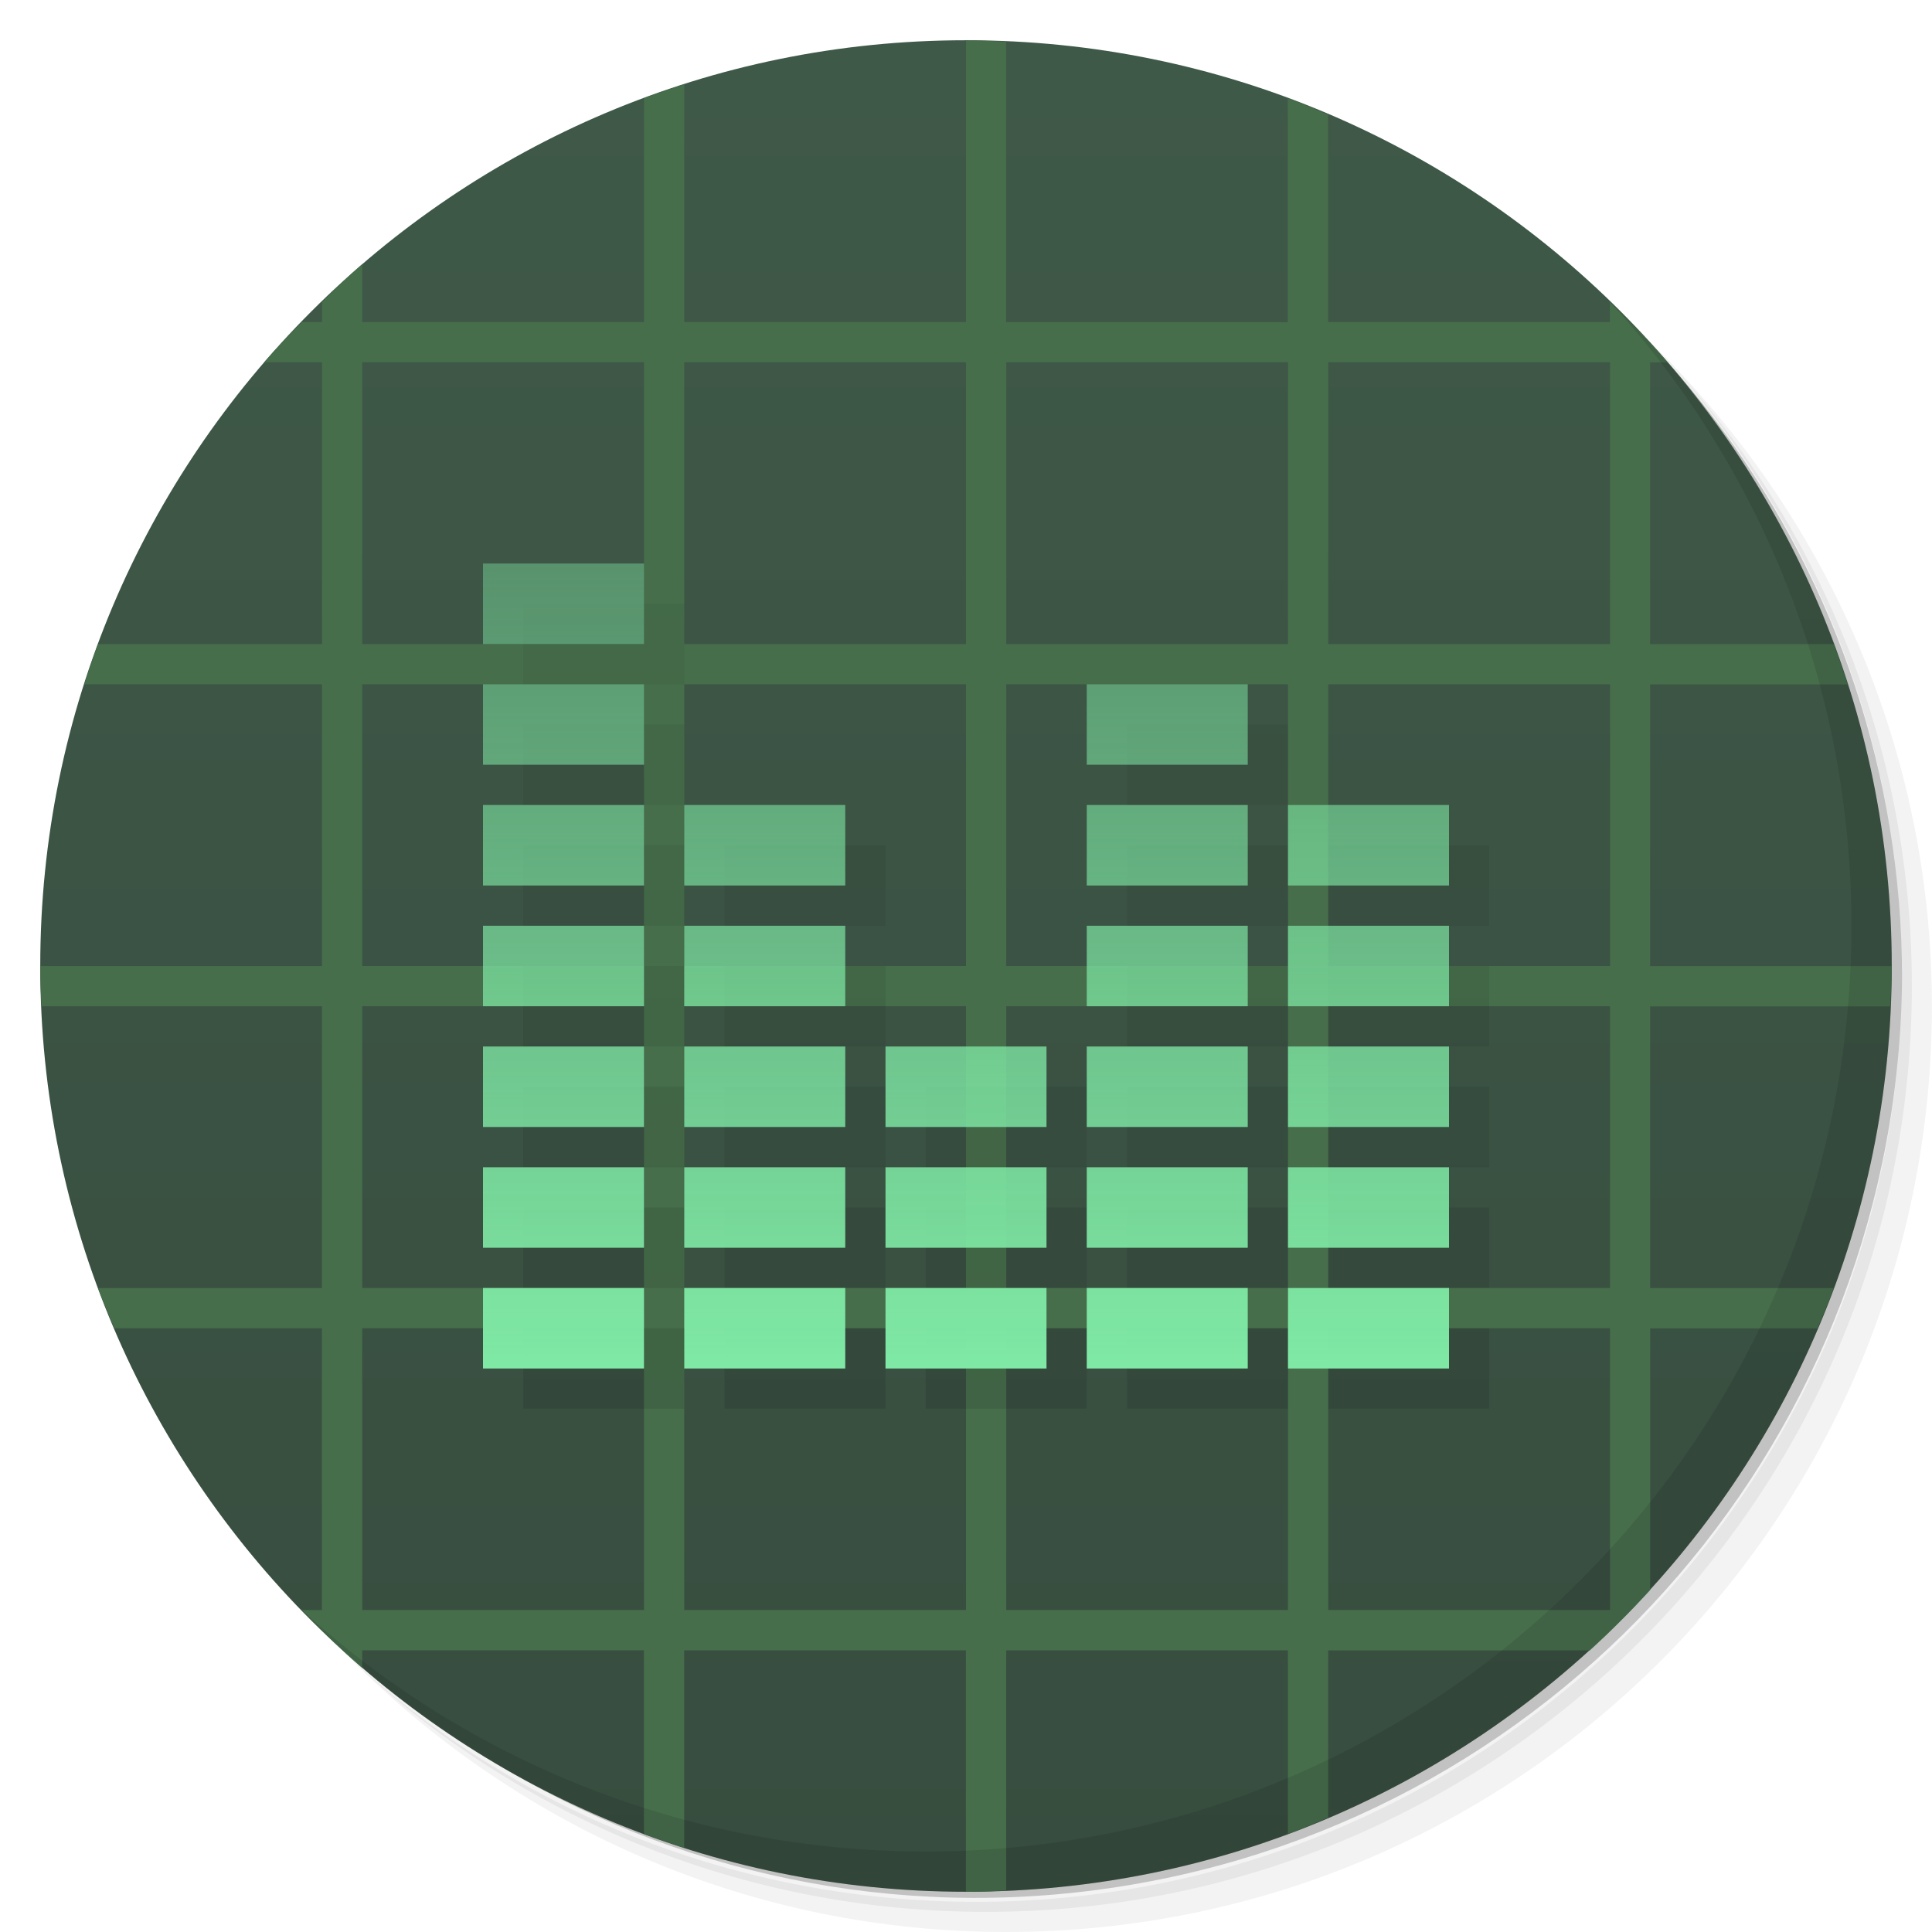
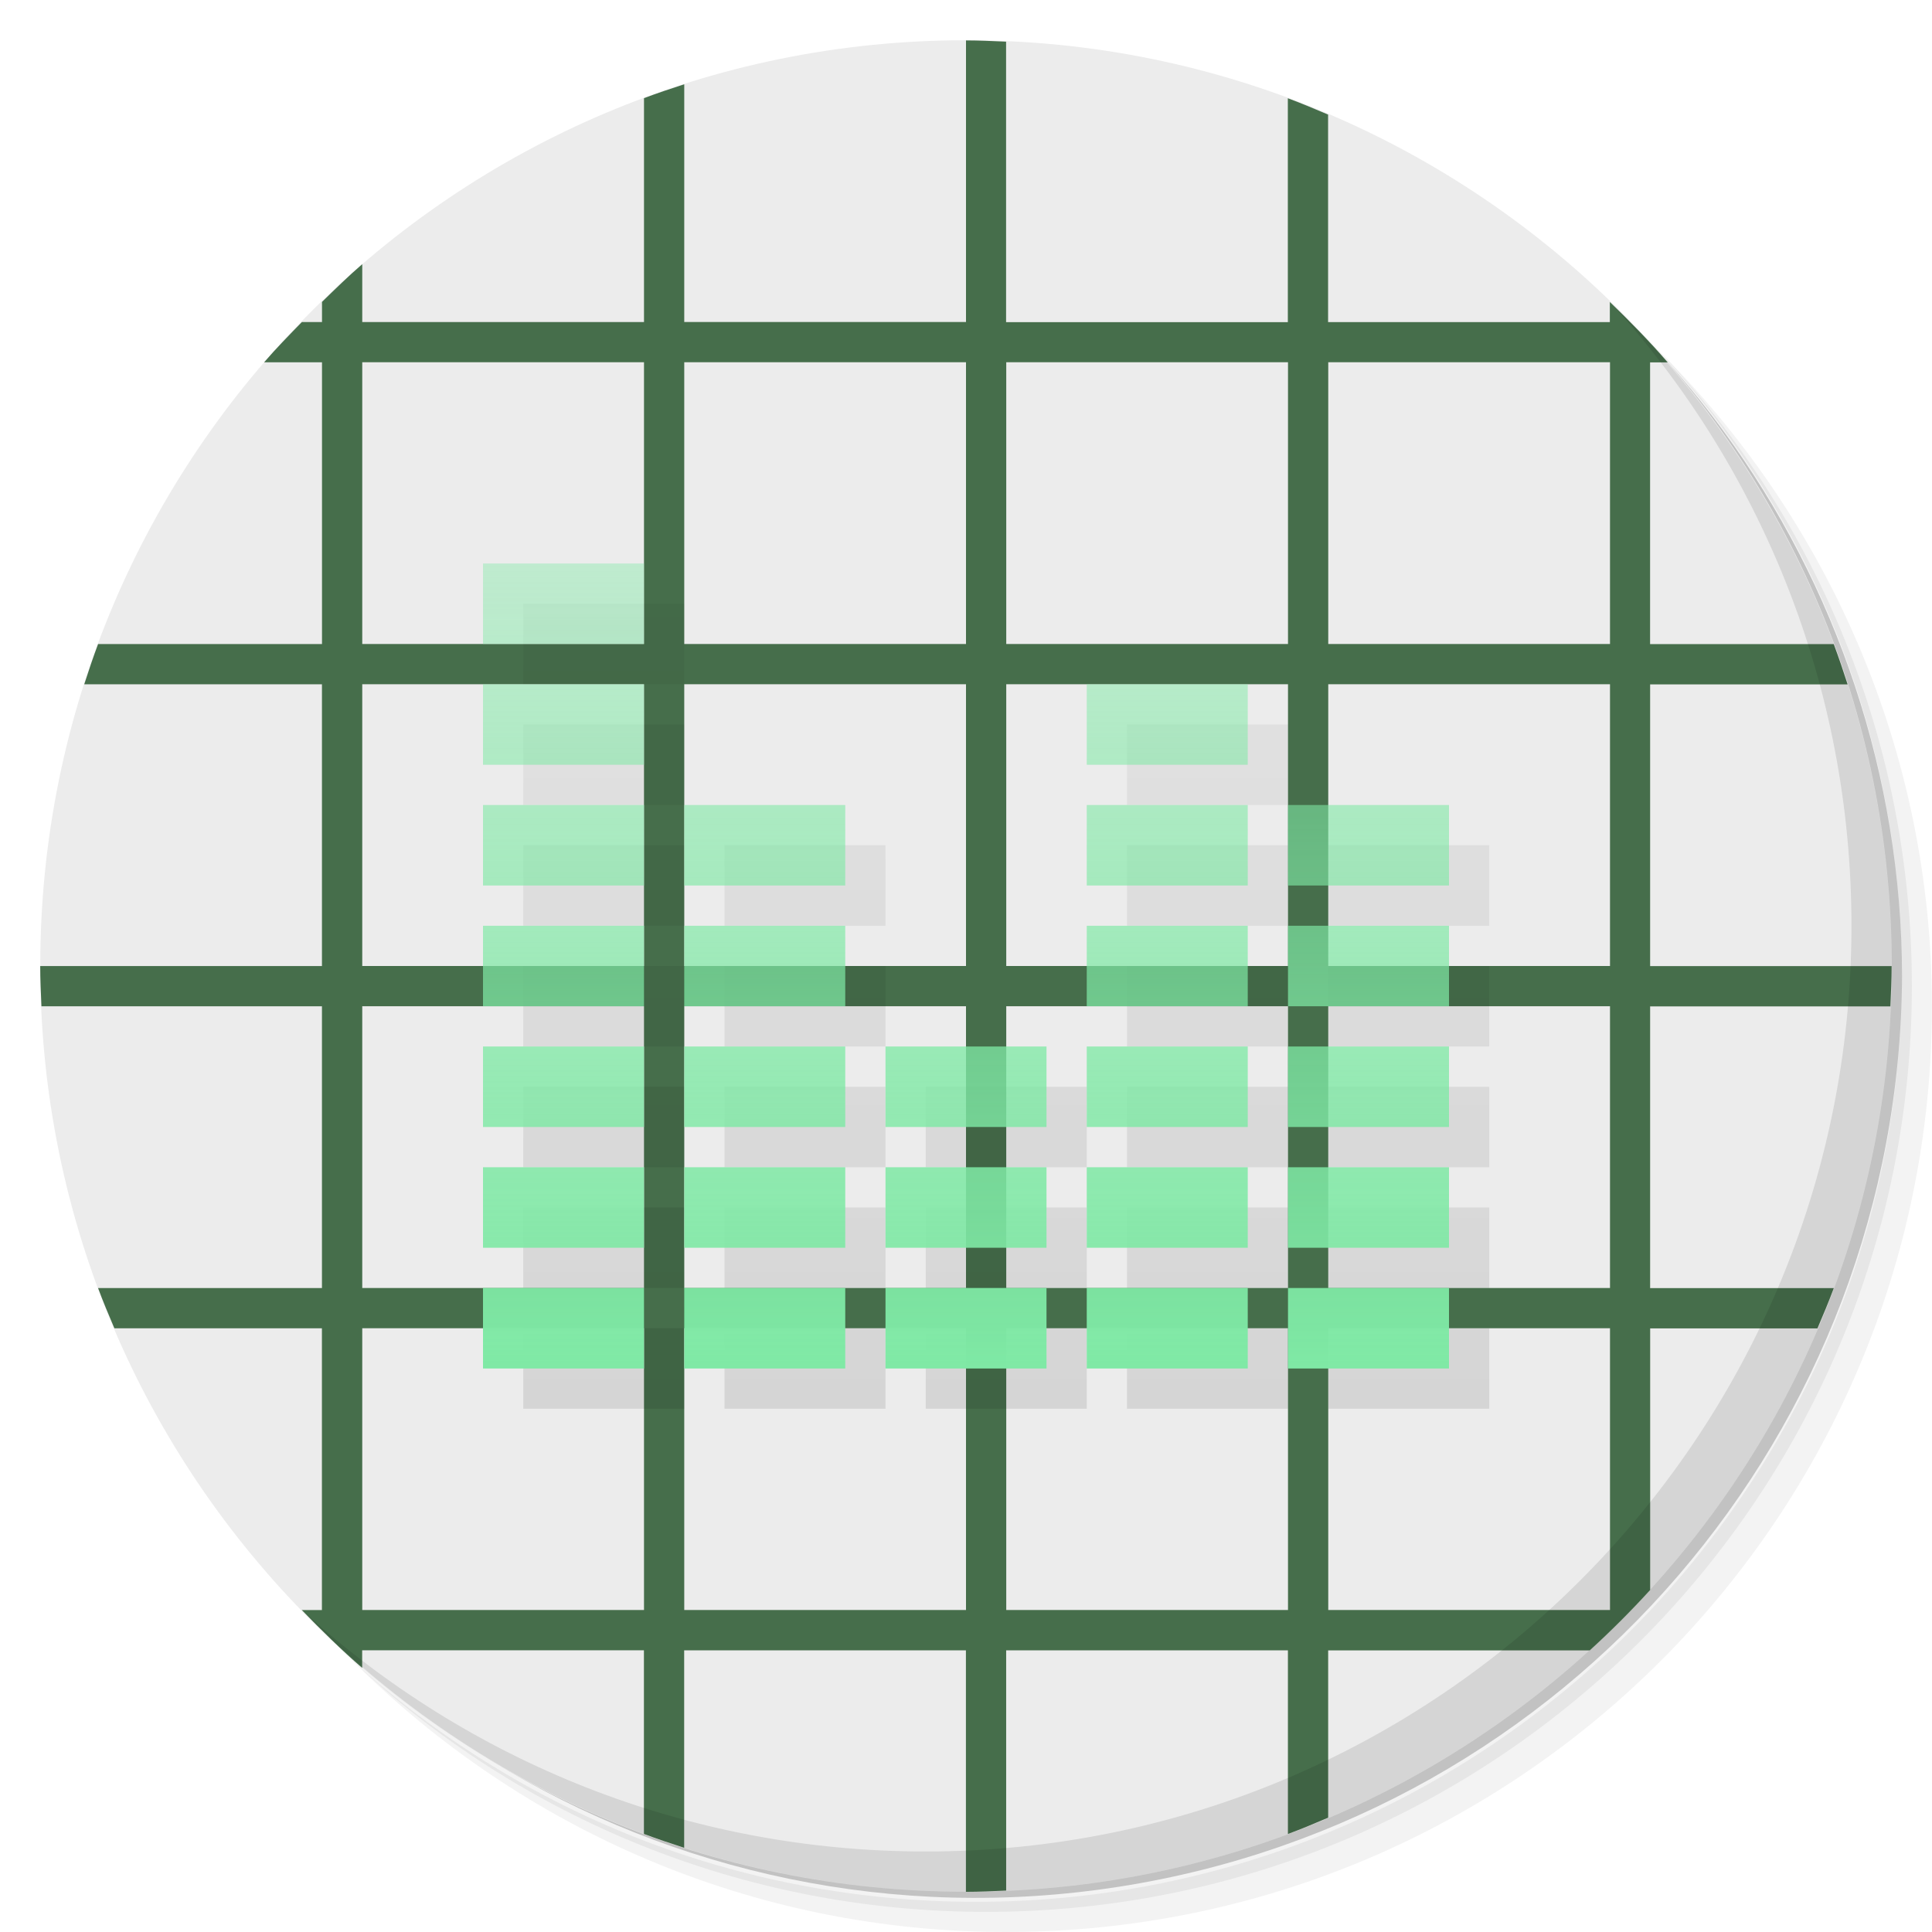
- <svg xmlns="http://www.w3.org/2000/svg" viewBox="0 0 48 48">
-   <defs>
+ <svg xmlns="http://www.w3.org/2000/svg" viewBox="0 0 48 48" id="svg2" version="1.1">
+   <defs id="defs4">
    <linearGradient id="linearGradient5087" y1="47" x2="0" y2="1" gradientUnits="userSpaceOnUse">
-       <stop style="stop-color:#374d3f;stop-opacity:1" />
-       <stop offset="1" style="stop-color:#3f5948;stop-opacity:1" />
+       <stop style="stop-color:#374d3f;stop-opacity:1" id="stop7" />
+       <stop offset="1" style="stop-color:#3f5948;stop-opacity:1" id="stop9" />
    </linearGradient>
    <linearGradient id="linearGradient4351" y1="34" x2="0" y2="14" gradientUnits="userSpaceOnUse" gradientTransform="translate(4.4,0)">
-       <stop style="stop-color:#7fe9a5;stop-opacity:1" />
-       <stop offset="1" style="stop-color:#7fe9a5;stop-opacity:0.412" />
+       <stop style="stop-color:#7fe9a5;stop-opacity:1" id="stop12" />
+       <stop offset="1" style="stop-color:#7fe9a5;stop-opacity:0.412" id="stop14" />
    </linearGradient>
    <linearGradient id="linearGradient4404" y1="35" x2="0" y2="15" gradientUnits="userSpaceOnUse">
-       <stop style="stop-color:#000;stop-opacity:1" />
-       <stop offset="1" style="stop-color:#000;stop-opacity:0.412" />
+       <stop style="stop-color:#000;stop-opacity:1" id="stop17" />
+       <stop offset="1" style="stop-color:#000;stop-opacity:0.412" id="stop19" />
    </linearGradient>
  </defs>
-   <g>
-     <path d="m 36.31 5 c 5.859 4.062 9.688 10.831 9.688 18.5 c 0 12.426 -10.07 22.5 -22.5 22.5 c -7.669 0 -14.438 -3.828 -18.5 -9.688 c 1.037 1.822 2.306 3.499 3.781 4.969 c 4.085 3.712 9.514 5.969 15.469 5.969 c 12.703 0 23 -10.298 23 -23 c 0 -5.954 -2.256 -11.384 -5.969 -15.469 c -1.469 -1.475 -3.147 -2.744 -4.969 -3.781 z m 4.969 3.781 c 3.854 4.113 6.219 9.637 6.219 15.719 c 0 12.703 -10.297 23 -23 23 c -6.081 0 -11.606 -2.364 -15.719 -6.219 c 4.16 4.144 9.883 6.719 16.219 6.719 c 12.703 0 23 -10.298 23 -23 c 0 -6.335 -2.575 -12.06 -6.719 -16.219 z" style="opacity:0.05" />
-     <path d="m 41.28 8.781 c 3.712 4.085 5.969 9.514 5.969 15.469 c 0 12.703 -10.297 23 -23 23 c -5.954 0 -11.384 -2.256 -15.469 -5.969 c 4.113 3.854 9.637 6.219 15.719 6.219 c 12.703 0 23 -10.298 23 -23 c 0 -6.081 -2.364 -11.606 -6.219 -15.719 z" style="opacity:0.1" />
-     <path d="m 31.25 2.375 c 8.615 3.154 14.75 11.417 14.75 21.13 c 0 12.426 -10.07 22.5 -22.5 22.5 c -9.708 0 -17.971 -6.135 -21.12 -14.75 a 23 23 0 0 0 44.875 -7 a 23 23 0 0 0 -16 -21.875 z" style="opacity:0.2" />
+   <g id="g21">
+     <path d="m 36.31 5 c 5.859 4.062 9.688 10.831 9.688 18.5 c 0 12.426 -10.07 22.5 -22.5 22.5 c -7.669 0 -14.438 -3.828 -18.5 -9.688 c 1.037 1.822 2.306 3.499 3.781 4.969 c 4.085 3.712 9.514 5.969 15.469 5.969 c 12.703 0 23 -10.298 23 -23 c 0 -5.954 -2.256 -11.384 -5.969 -15.469 c -1.469 -1.475 -3.147 -2.744 -4.969 -3.781 z m 4.969 3.781 c 3.854 4.113 6.219 9.637 6.219 15.719 c 0 12.703 -10.297 23 -23 23 c -6.081 0 -11.606 -2.364 -15.719 -6.219 c 4.16 4.144 9.883 6.719 16.219 6.719 c 12.703 0 23 -10.298 23 -23 c 0 -6.335 -2.575 -12.06 -6.719 -16.219 z" style="opacity:0.05" id="path23" />
+     <path d="m 41.28 8.781 c 3.712 4.085 5.969 9.514 5.969 15.469 c 0 12.703 -10.297 23 -23 23 c -5.954 0 -11.384 -2.256 -15.469 -5.969 c 4.113 3.854 9.637 6.219 15.719 6.219 c 12.703 0 23 -10.298 23 -23 c 0 -6.081 -2.364 -11.606 -6.219 -15.719 z" style="opacity:0.1" id="path25" />
+     <path d="m 31.25 2.375 c 8.615 3.154 14.75 11.417 14.75 21.13 c 0 12.426 -10.07 22.5 -22.5 22.5 c -9.708 0 -17.971 -6.135 -21.12 -14.75 a 23 23 0 0 0 44.875 -7 a 23 23 0 0 0 -16 -21.875 z" style="opacity:0.2" id="path27" />
  </g>
-   <g>
-     <path d="m 24 1 c 12.703 0 23 10.297 23 23 c 0 12.703 -10.297 23 -23 23 -12.703 0 -23 -10.297 -23 -23 0 -12.703 10.297 -23 23 -23 z" style="fill:url(#linearGradient5087);fill-opacity:1" />
+   <g id="g29">
+     <path d="m 24 1 c 12.703 0 23 10.297 23 23 c 0 12.703 -10.297 23 -23 23 -12.703 0 -23 -10.297 -23 -23 0 -12.703 10.297 -23 23 -23 z" style="fill:#ececec;fill-opacity:1" id="path31" />
  </g>
-   <path d="m 24 1 0 7 -7 0 0 -5.906 c -0.337 0.108 -0.67 0.221 -1 0.344 l 0 5.563 -7 0 0 -1.438 c -0.346 0.298 -0.673 0.62 -1 0.938 l 0 0.5 -0.5 0 c -0.318 0.327 -0.64 0.654 -0.938 1 l 1.438 0 l 0 7 -5.563 0 c -0.123 0.33 -0.236 0.663 -0.344 1 l 5.906 0 0 7 -7 0 c 0 0.334 0.017 0.669 0.031 1 l 6.969 0 0 7 -5.563 0 c 0.127 0.342 0.264 0.666 0.406 1 l 5.156 0 0 7 -0.5 0 c 0.481 0.496 0.976 0.986 1.5 1.438 l 0 -0.438 l 7 0 0 4.563 c 0.33 0.123 0.663 0.236 1 0.344 l 0 -4.906 l 7 0 0 6 c 0.334 0 0.669 -0.017 1 -0.031 l 0 -5.969 l 7 0 0 4.563 c 0.342 -0.127 0.666 -0.264 1 -0.406 l 0 -4.156 l 6.5 0 c 0.522 -0.476 1.024 -0.978 1.5 -1.5 l 0 -6.5 4.156 0 c 0.142 -0.334 0.279 -0.658 0.406 -1 l -4.563 0 l 0 -7 5.969 0 c 0.014 -0.331 0.031 -0.666 0.031 -1 l -6 0 0 -7 4.906 0 c -0.108 -0.337 -0.221 -0.67 -0.344 -1 l -4.563 0 l 0 -7 0.438 0 c -0.451 -0.524 -0.941 -1.019 -1.438 -1.5 l 0 0.5 -7 0 0 -5.156 c -0.334 -0.142 -0.658 -0.279 -1 -0.406 l 0 5.563 -7 0 0 -6.969 c -0.331 -0.014 -0.666 -0.031 -1 -0.031 z m -15 8 7 0 l 0 7 -7 0 0 -7 m 8 0 7 0 l 0 7 -7 0 0 -7 m 8 0 7 0 l 0 7 -7 0 0 -7 m 8 0 7 0 l 0 7 -7 0 0 -7 m -24 8 l 7 0 0 7 -7 0 0 -7 z m 8 0 7 0 0 7 -7 0 0 -7 z m 8 0 7 0 0 7 -7 0 0 -7 z m 8 0 7 0 0 7 -7 0 0 -7 z m -24 8 7 0 0 7 -7 0 0 -7 z m 8 0 7 0 0 7 -7 0 0 -7 z m 8 0 7 0 0 7 -7 0 0 -7 z m 8 0 7 0 0 7 -7 0 0 -7 z m -24 8 7 0 0 7 -7 0 0 -7 z m 8 0 7 0 0 7 -7 0 0 -7 z m 8 0 7 0 0 7 -7 0 0 -7 z m 8 0 7 0 0 7 -7 0 0 -7 z" style="fill:#466e4b;fill-opacity:1" />
-   <g>
-     <g>
-       <g transform="translate(1,1)">
-         <g style="opacity:0.1">
-      
-     </g>
+   <path d="m 24 1 0 7 -7 0 0 -5.906 c -0.337 0.108 -0.67 0.221 -1 0.344 l 0 5.563 -7 0 0 -1.438 c -0.346 0.298 -0.673 0.62 -1 0.938 l 0 0.5 -0.5 0 c -0.318 0.327 -0.64 0.654 -0.938 1 l 1.438 0 l 0 7 -5.563 0 c -0.123 0.33 -0.236 0.663 -0.344 1 l 5.906 0 0 7 -7 0 c 0 0.334 0.017 0.669 0.031 1 l 6.969 0 0 7 -5.563 0 c 0.127 0.342 0.264 0.666 0.406 1 l 5.156 0 0 7 -0.5 0 c 0.481 0.496 0.976 0.986 1.5 1.438 l 0 -0.438 l 7 0 0 4.563 c 0.33 0.123 0.663 0.236 1 0.344 l 0 -4.906 l 7 0 0 6 c 0.334 0 0.669 -0.017 1 -0.031 l 0 -5.969 l 7 0 0 4.563 c 0.342 -0.127 0.666 -0.264 1 -0.406 l 0 -4.156 l 6.5 0 c 0.522 -0.476 1.024 -0.978 1.5 -1.5 l 0 -6.5 4.156 0 c 0.142 -0.334 0.279 -0.658 0.406 -1 l -4.563 0 l 0 -7 5.969 0 c 0.014 -0.331 0.031 -0.666 0.031 -1 l -6 0 0 -7 4.906 0 c -0.108 -0.337 -0.221 -0.67 -0.344 -1 l -4.563 0 l 0 -7 0.438 0 c -0.451 -0.524 -0.941 -1.019 -1.438 -1.5 l 0 0.5 -7 0 0 -5.156 c -0.334 -0.142 -0.658 -0.279 -1 -0.406 l 0 5.563 -7 0 0 -6.969 c -0.331 -0.014 -0.666 -0.031 -1 -0.031 z m -15 8 7 0 l 0 7 -7 0 0 -7 m 8 0 7 0 l 0 7 -7 0 0 -7 m 8 0 7 0 l 0 7 -7 0 0 -7 m 8 0 7 0 l 0 7 -7 0 0 -7 m -24 8 l 7 0 0 7 -7 0 0 -7 z m 8 0 7 0 0 7 -7 0 0 -7 z m 8 0 7 0 0 7 -7 0 0 -7 z m 8 0 7 0 0 7 -7 0 0 -7 z m -24 8 7 0 0 7 -7 0 0 -7 z m 8 0 7 0 0 7 -7 0 0 -7 z m 8 0 7 0 0 7 -7 0 0 -7 z m 8 0 7 0 0 7 -7 0 0 -7 z m -24 8 7 0 0 7 -7 0 0 -7 z m 8 0 7 0 0 7 -7 0 0 -7 z m 8 0 7 0 0 7 -7 0 0 -7 z m 8 0 7 0 0 7 -7 0 0 -7 z" style="fill:#466e4b;fill-opacity:1" id="path33" />
+   <g id="g35">
+     <g id="g37">
+       <g transform="translate(1,1)" id="g39">
+         <g style="opacity:0.1" id="g41">
+           
+         </g>
      </g>
    </g>
  </g>
-   <g>
-     <g>
-    
+   <g id="g43">
+     <g id="g45">
+       
+     </g>
  </g>
+   <g id="g47">
+     <path d="m 40.03 7.531 c 3.712 4.084 5.969 9.514 5.969 15.469 0 12.703 -10.297 23 -23 23 c -5.954 0 -11.384 -2.256 -15.469 -5.969 4.178 4.291 10.01 6.969 16.469 6.969 c 12.703 0 23 -10.298 23 -23 0 -6.462 -2.677 -12.291 -6.969 -16.469 z" style="opacity:0.1" id="path49" />
  </g>
-   <g>
-     <path d="m 40.03 7.531 c 3.712 4.084 5.969 9.514 5.969 15.469 0 12.703 -10.297 23 -23 23 c -5.954 0 -11.384 -2.256 -15.469 -5.969 4.178 4.291 10.01 6.969 16.469 6.969 c 12.703 0 23 -10.298 23 -23 0 -6.462 -2.677 -12.291 -6.969 -16.469 z" style="opacity:0.1" />
-   </g>
-   <path d="m 13 15 0 2 4 0 0 -2 -4 0 z m 0 3 0 2 4 0 0 -2 -4 0 z m 15 0 0 2 4 0 0 -2 -4 0 z m -15 3 0 2 4 0 0 -2 -4 0 z m 5 0 0 2 4 0 0 -2 -4 0 z m 10 0 0 2 4 0 0 -2 -4 0 z m 5 0 0 2 4 0 0 -2 -4 0 z m -20 3 0 2 4 0 0 -2 -4 0 z m 5 0 0 2 4 0 0 -2 -4 0 z m 10 0 0 2 4 0 0 -2 -4 0 z m 5 0 0 2 4 0 0 -2 -4 0 z m -20 3 0 2 4 0 0 -2 -4 0 z m 5 0 0 2 4 0 0 -2 -4 0 z m 5 0 0 2 4 0 0 -2 -4 0 z m 5 0 0 2 4 0 0 -2 -4 0 z m 5 0 0 2 4 0 0 -2 -4 0 z m -20 3 0 2 4 0 0 -2 -4 0 z m 5 0 0 2 4 0 0 -2 -4 0 z m 5 0 0 2 4 0 0 -2 -4 0 z m 5 0 0 2 4 0 0 -2 -4 0 z m 5 0 0 2 4 0 0 -2 -4 0 z m -20 3 0 2 4 0 0 -2 -4 0 z m 5 0 0 2 4 0 0 -2 -4 0 z m 5 0 0 2 4 0 0 -2 -4 0 z m 5 0 0 2 4 0 0 -2 -4 0 z m 5 0 0 2 4 0 0 -2 -4 0 z" style="fill:url(#linearGradient4404);opacity:0.1;fill-opacity:1;stroke:none" />
-   <path d="m 12 14 0 2 4 0 0 -2 -4 0 z m 0 3 0 2 4 0 0 -2 -4 0 z m 15 0 0 2 4 0 0 -2 -4 0 z m -15 3 0 2 4 0 0 -2 -4 0 z m 5 0 0 2 4 0 0 -2 -4 0 z m 10 0 0 2 4 0 0 -2 -4 0 z m 5 0 0 2 4 0 0 -2 -4 0 z m -20 3 0 2 4 0 0 -2 -4 0 z m 5 0 0 2 4 0 0 -2 -4 0 z m 10 0 0 2 4 0 0 -2 -4 0 z m 5 0 0 2 4 0 0 -2 -4 0 z m -20 3 0 2 4 0 0 -2 -4 0 z m 5 0 0 2 4 0 0 -2 -4 0 z m 5 0 0 2 4 0 0 -2 -4 0 z m 5 0 0 2 4 0 0 -2 -4 0 z m 5 0 0 2 4 0 0 -2 -4 0 z m -20 3 0 2 4 0 0 -2 -4 0 z m 5 0 0 2 4 0 0 -2 -4 0 z m 5 0 0 2 4 0 0 -2 -4 0 z m 5 0 0 2 4 0 0 -2 -4 0 z m 5 0 0 2 4 0 0 -2 -4 0 z m -20 3 0 2 4 0 0 -2 -4 0 z m 5 0 0 2 4 0 0 -2 -4 0 z m 5 0 0 2 4 0 0 -2 -4 0 z m 5 0 0 2 4 0 0 -2 -4 0 z m 5 0 0 2 4 0 0 -2 -4 0 z" style="fill:url(#linearGradient4351);opacity:1;fill-opacity:1;stroke:none" />
+   <path d="m 13 15 0 2 4 0 0 -2 -4 0 z m 0 3 0 2 4 0 0 -2 -4 0 z m 15 0 0 2 4 0 0 -2 -4 0 z m -15 3 0 2 4 0 0 -2 -4 0 z m 5 0 0 2 4 0 0 -2 -4 0 z m 10 0 0 2 4 0 0 -2 -4 0 z m 5 0 0 2 4 0 0 -2 -4 0 z m -20 3 0 2 4 0 0 -2 -4 0 z m 5 0 0 2 4 0 0 -2 -4 0 z m 10 0 0 2 4 0 0 -2 -4 0 z m 5 0 0 2 4 0 0 -2 -4 0 z m -20 3 0 2 4 0 0 -2 -4 0 z m 5 0 0 2 4 0 0 -2 -4 0 z m 5 0 0 2 4 0 0 -2 -4 0 z m 5 0 0 2 4 0 0 -2 -4 0 z m 5 0 0 2 4 0 0 -2 -4 0 z m -20 3 0 2 4 0 0 -2 -4 0 z m 5 0 0 2 4 0 0 -2 -4 0 z m 5 0 0 2 4 0 0 -2 -4 0 z m 5 0 0 2 4 0 0 -2 -4 0 z m 5 0 0 2 4 0 0 -2 -4 0 z m -20 3 0 2 4 0 0 -2 -4 0 z m 5 0 0 2 4 0 0 -2 -4 0 z m 5 0 0 2 4 0 0 -2 -4 0 z m 5 0 0 2 4 0 0 -2 -4 0 z m 5 0 0 2 4 0 0 -2 -4 0 z" style="fill:url(#linearGradient4404);opacity:0.1;fill-opacity:1;stroke:none" id="path51" />
+   <path d="m 12 14 0 2 4 0 0 -2 -4 0 z m 0 3 0 2 4 0 0 -2 -4 0 z m 15 0 0 2 4 0 0 -2 -4 0 z m -15 3 0 2 4 0 0 -2 -4 0 z m 5 0 0 2 4 0 0 -2 -4 0 z m 10 0 0 2 4 0 0 -2 -4 0 z m 5 0 0 2 4 0 0 -2 -4 0 z m -20 3 0 2 4 0 0 -2 -4 0 z m 5 0 0 2 4 0 0 -2 -4 0 z m 10 0 0 2 4 0 0 -2 -4 0 z m 5 0 0 2 4 0 0 -2 -4 0 z m -20 3 0 2 4 0 0 -2 -4 0 z m 5 0 0 2 4 0 0 -2 -4 0 z m 5 0 0 2 4 0 0 -2 -4 0 z m 5 0 0 2 4 0 0 -2 -4 0 z m 5 0 0 2 4 0 0 -2 -4 0 z m -20 3 0 2 4 0 0 -2 -4 0 z m 5 0 0 2 4 0 0 -2 -4 0 z m 5 0 0 2 4 0 0 -2 -4 0 z m 5 0 0 2 4 0 0 -2 -4 0 z m 5 0 0 2 4 0 0 -2 -4 0 z m -20 3 0 2 4 0 0 -2 -4 0 z m 5 0 0 2 4 0 0 -2 -4 0 z m 5 0 0 2 4 0 0 -2 -4 0 z m 5 0 0 2 4 0 0 -2 -4 0 z m 5 0 0 2 4 0 0 -2 -4 0 z" style="fill:url(#linearGradient4351);opacity:1;fill-opacity:1;stroke:none" id="path53" />
</svg>
